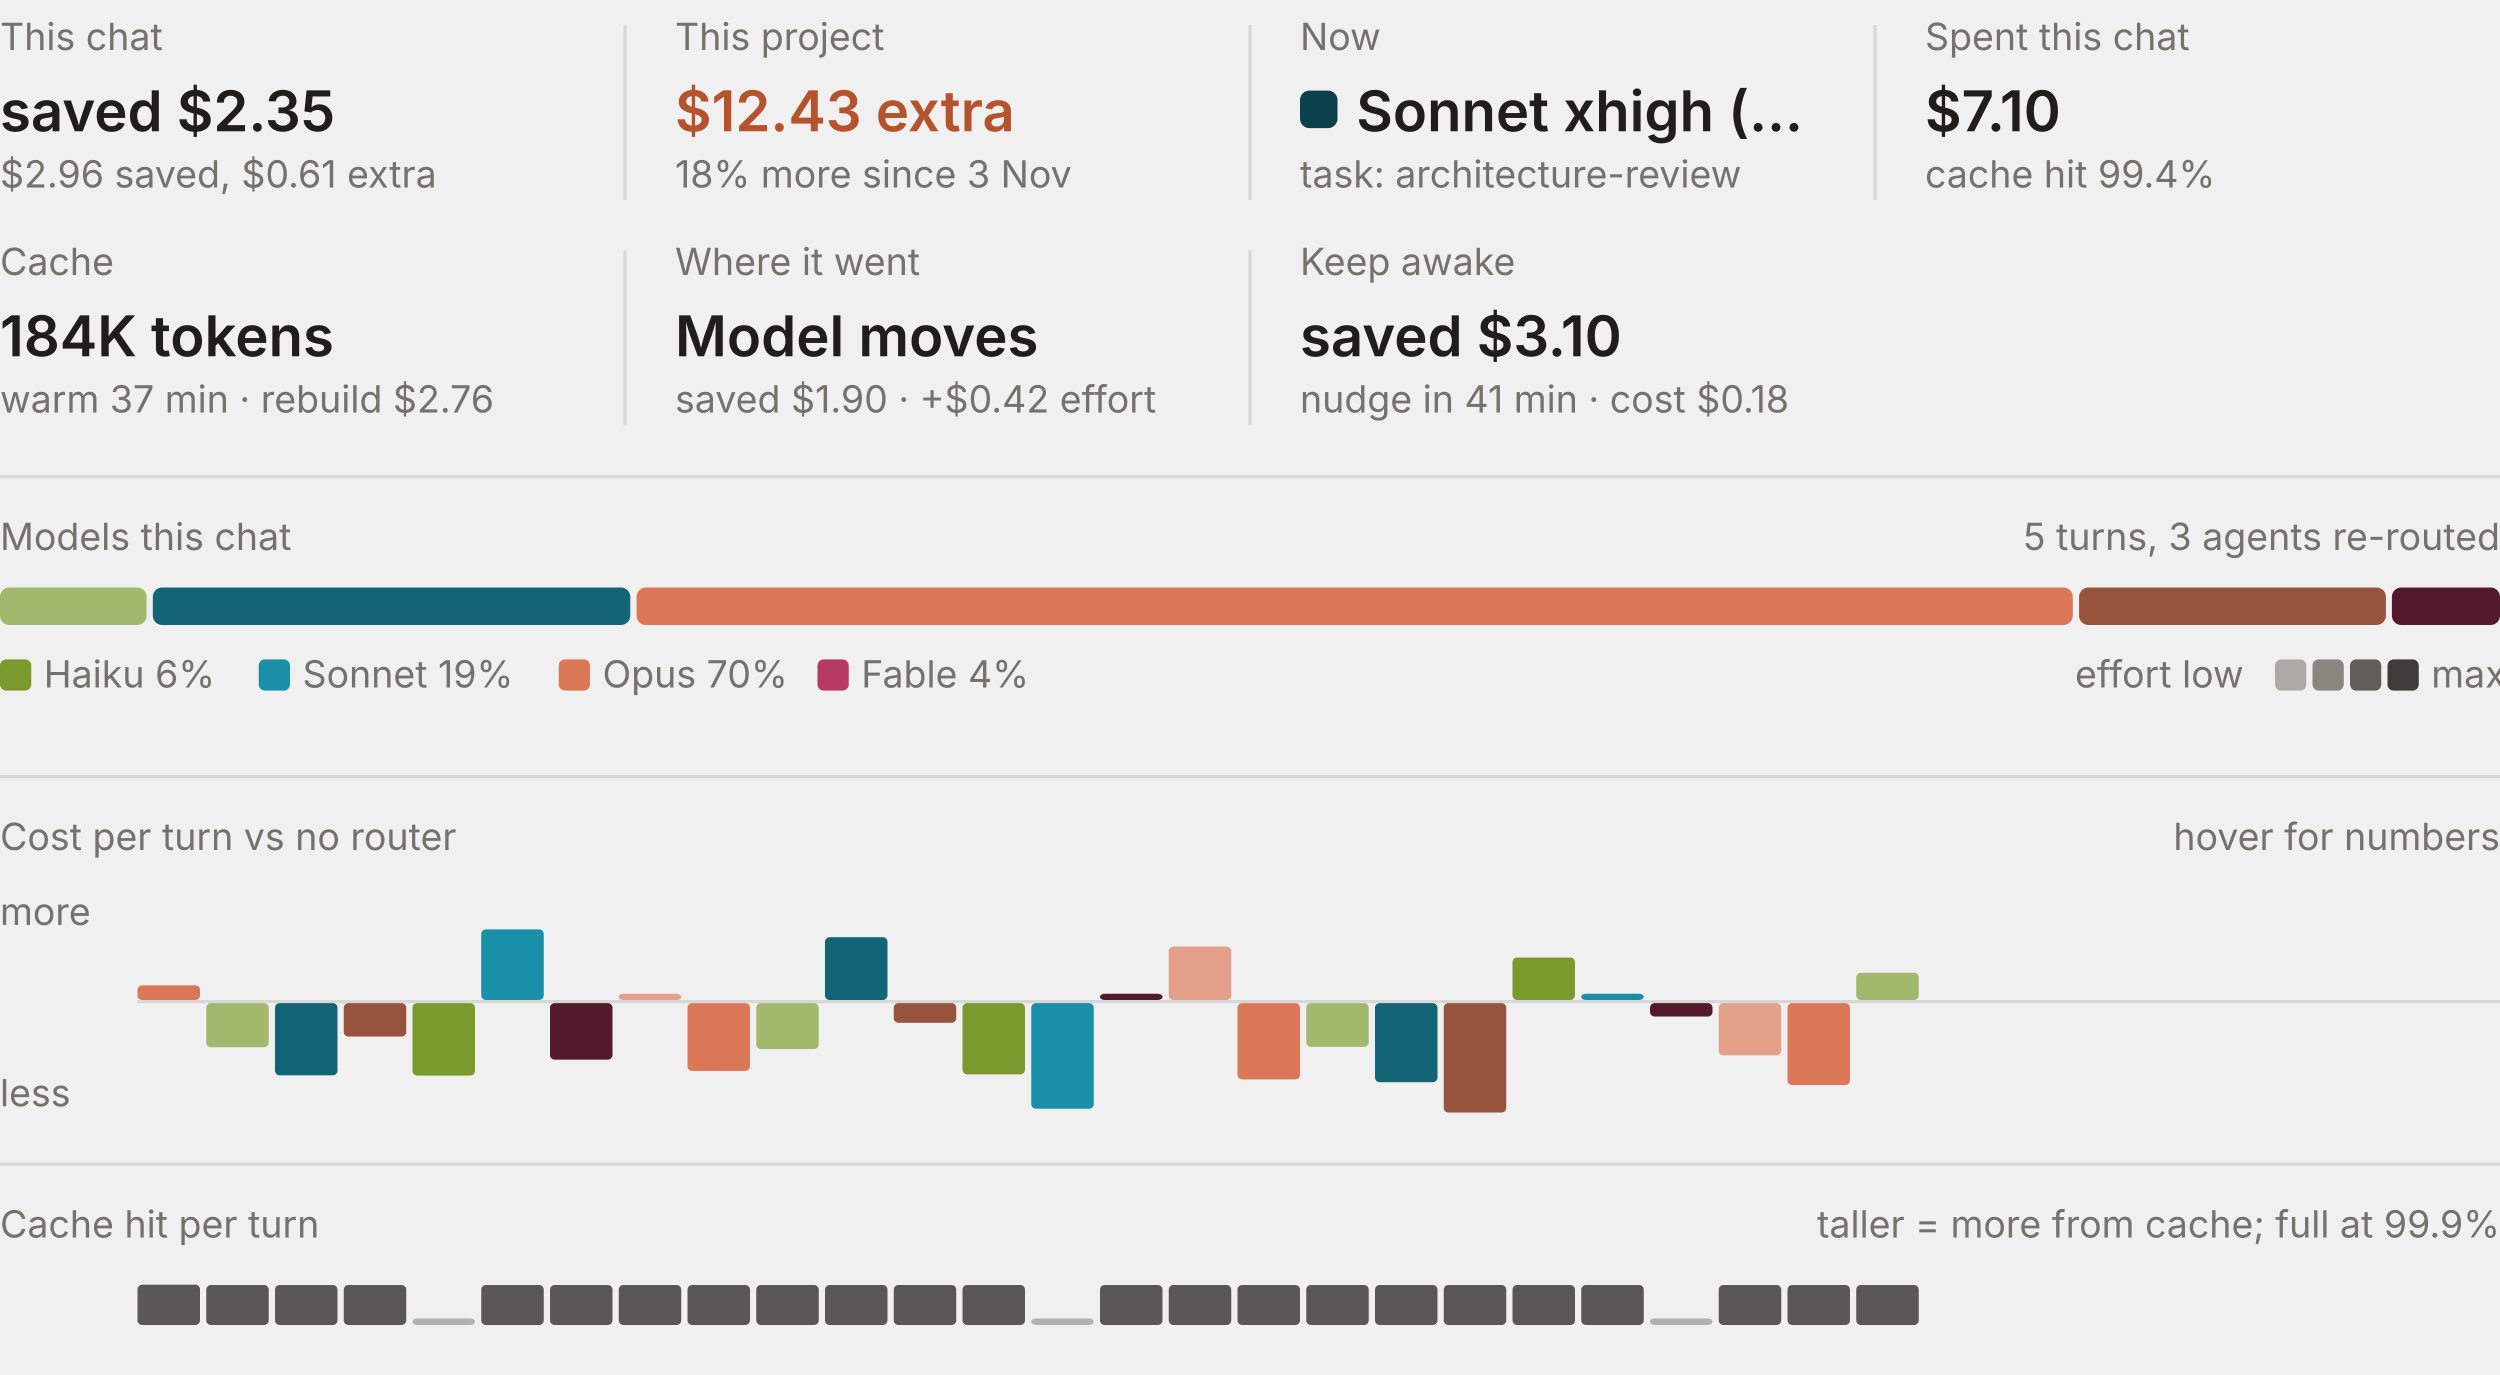
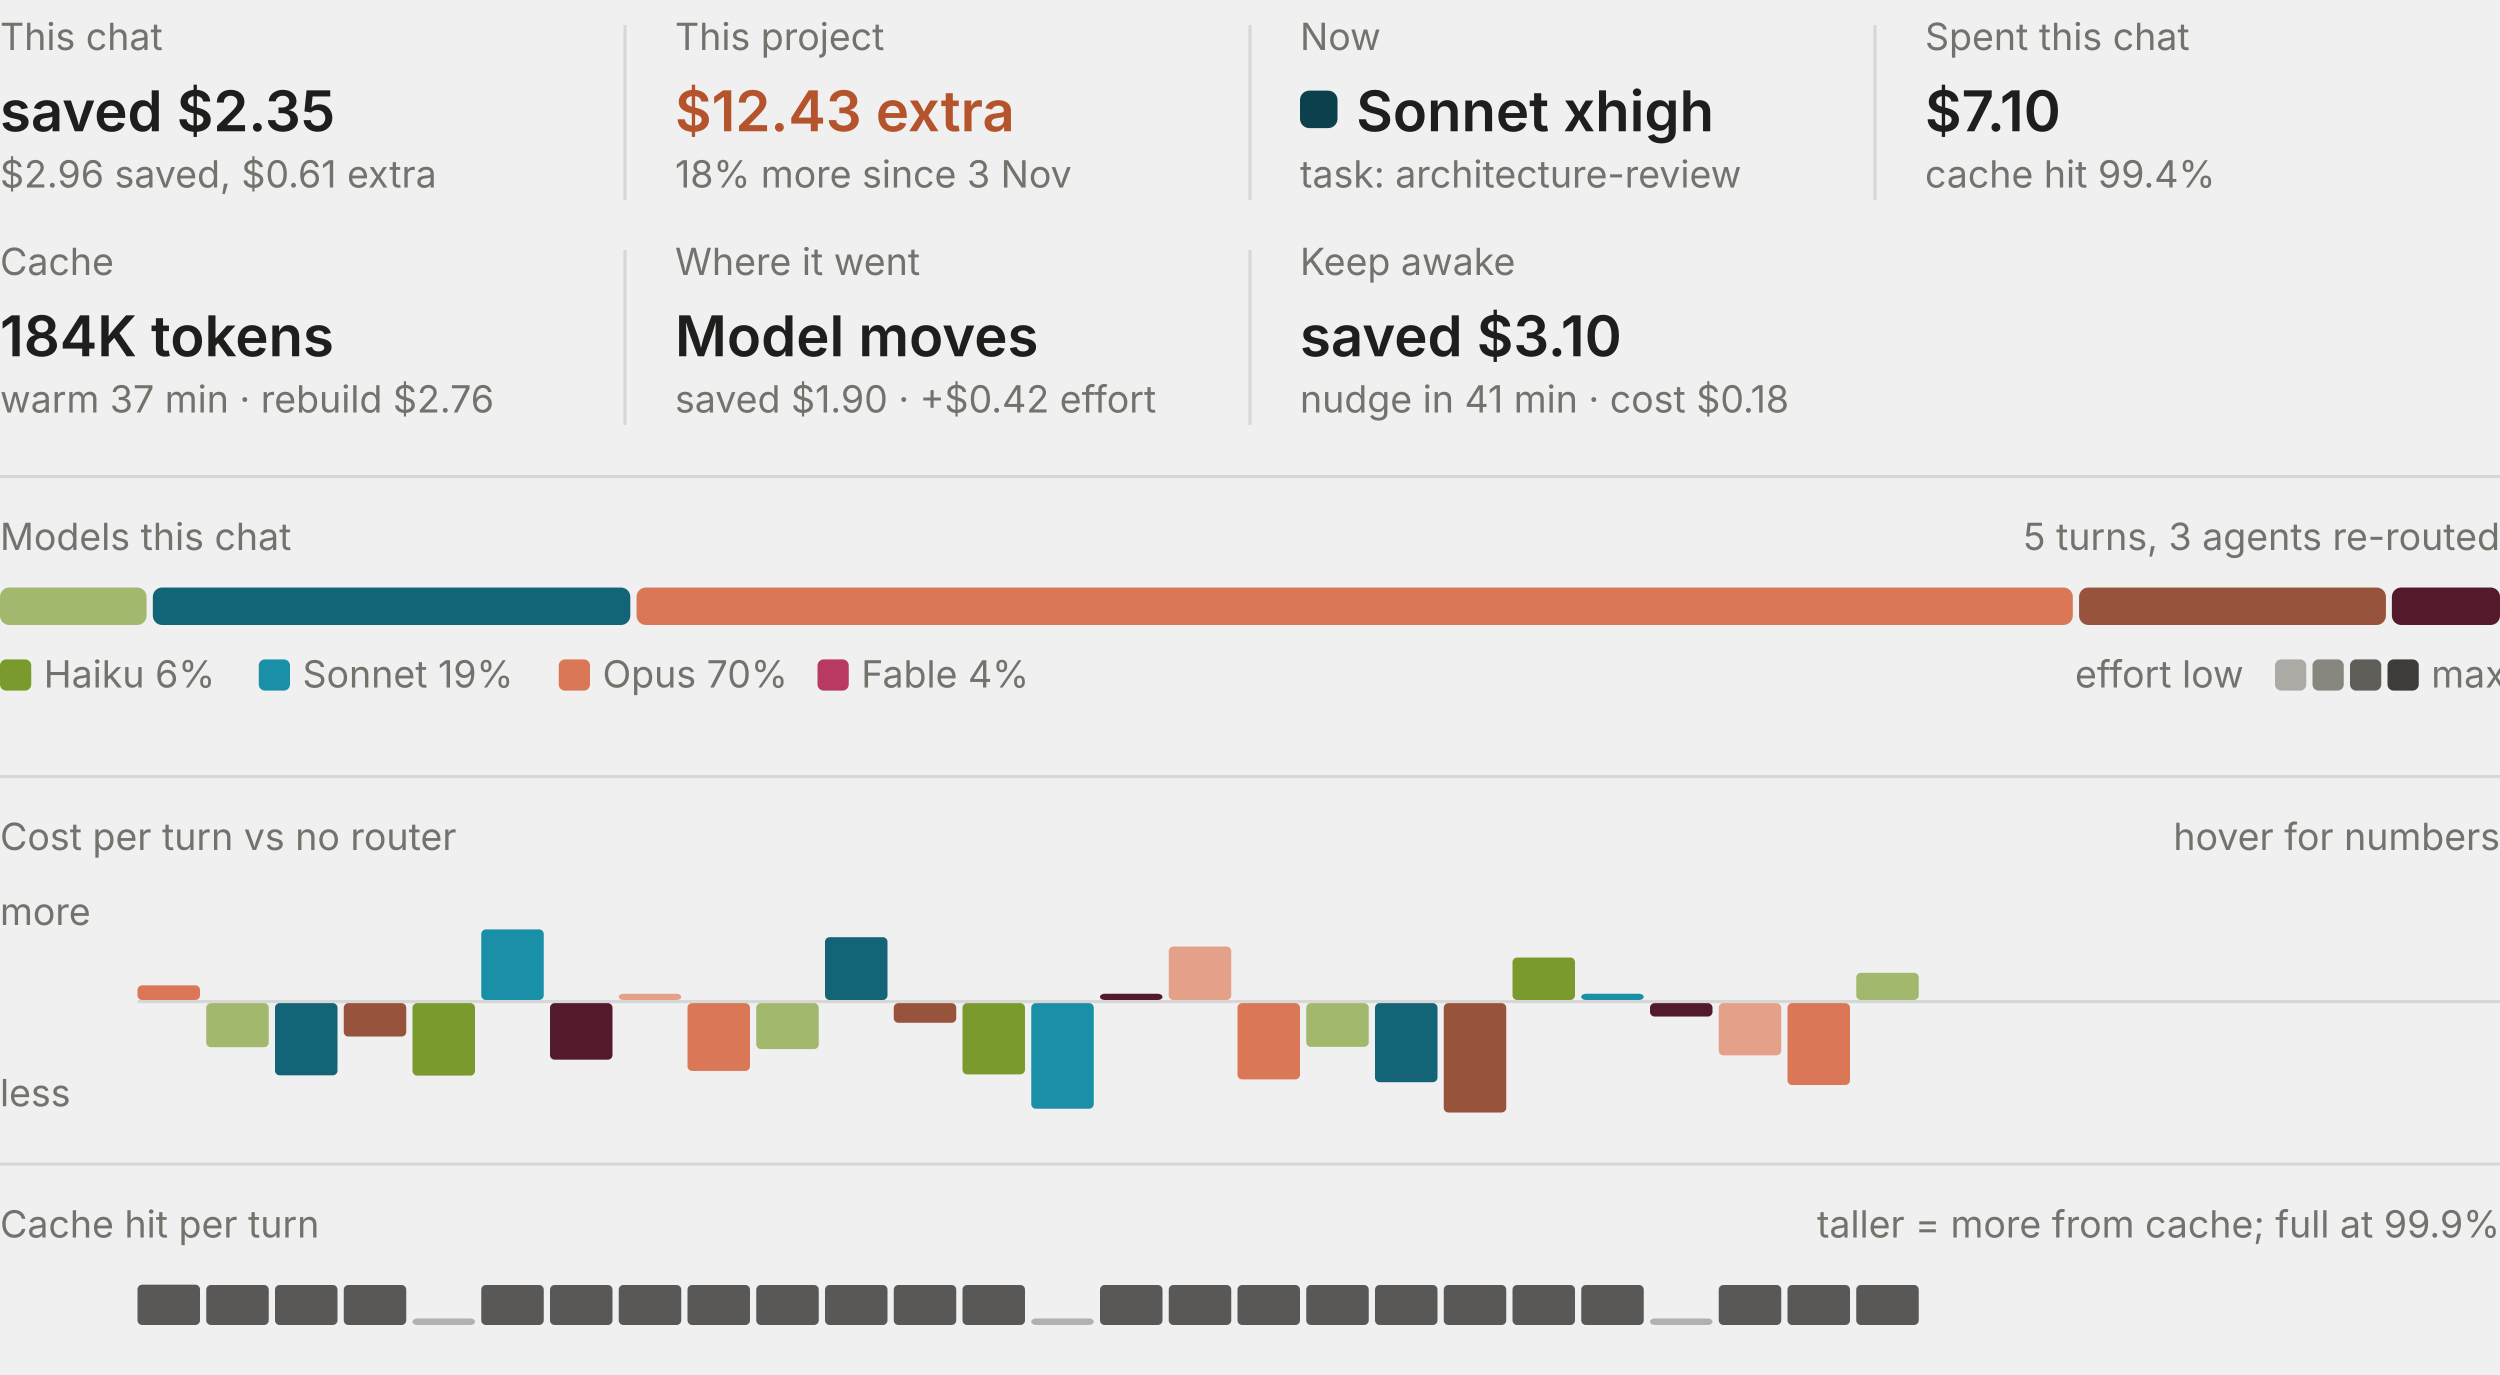
<svg xmlns="http://www.w3.org/2000/svg" width="800" height="440" viewBox="0 0 800 440">
  <style>.l,.s{fill:#73726c;font:12px -apple-system, BlinkMacSystemFont, 'Segoe UI', system-ui, sans-serif}.l,.s,.v{pointer-events:none}.v{fill:#1f1e1d;font:600 18px -apple-system, BlinkMacSystemFont, 'Segoe UI', system-ui, sans-serif}.d{stroke:#1f1e1d;stroke-opacity:.12}.v.x{fill:#b4532c}.c{fill:#1f1e1d}.hit{fill:transparent}@media (prefers-color-scheme:dark){.l,.s{fill:#a3a29b}.v{fill:#ecebe6}.d{stroke:#fff;stroke-opacity:.14}.v.x{fill:#e5906f}.c{fill:#ecebe6}}.m-haiku-0{fill:#a2b86d}.m-haiku-1{fill:#7A9A2E}.m-haiku-2{fill:#556c20}.m-haiku-3{fill:#374515}.m-sonnet-0{fill:#5fb1c2}.m-sonnet-1{fill:#1A8FA8}.m-sonnet-2{fill:#126476}.m-sonnet-3{fill:#0c404c}.m-opus-0{fill:#e4a089}.m-opus-1{fill:#D97757}.m-opus-2{fill:#98533d}.m-opus-3{fill:#623627}.m-fable-0{fill:#cd7591}.m-fable-1{fill:#B83A62}.m-fable-2{fill:#812945}.m-fable-3{fill:#531a2c}.m-other-0{fill:#abaaa5}.m-other-1{fill:#87867f}.m-other-2{fill:#5f5e59}.m-other-3{fill:#3d3c39}@media (prefers-color-scheme:dark){.m-haiku-0{fill:#b9cc90}.m-haiku-1{fill:#80A236}.m-haiku-2{fill:#5c7527}.m-haiku-3{fill:#40511b}.m-sonnet-0{fill:#86c4d2}.m-sonnet-1{fill:#2394AE}.m-sonnet-2{fill:#196b7d}.m-sonnet-3{fill:#124a57}.m-opus-0{fill:#e6b599}.m-opus-1{fill:#D27946}.m-opus-2{fill:#975732}.m-opus-3{fill:#693d23}.m-fable-0{fill:#dc95b1}.m-fable-1{fill:#BF3F72}.m-fable-2{fill:#8a2d52}.m-fable-3{fill:#602039}.m-other-0{fill:#ccccc8}.m-other-1{fill:#a3a29b}.m-other-2{fill:#757570}.m-other-3{fill:#52514e}.m-haiku-2{stroke:#ffffff73;stroke-width:1}.m-haiku-3{stroke:#ffffff73;stroke-width:1}.m-sonnet-2{stroke:#ffffff73;stroke-width:1}.m-sonnet-3{stroke:#ffffff73;stroke-width:1}.m-opus-2{stroke:#ffffff73;stroke-width:1}.m-opus-3{stroke:#ffffff73;stroke-width:1}.m-fable-2{stroke:#ffffff73;stroke-width:1}.m-fable-3{stroke:#ffffff73;stroke-width:1}.m-other-2{stroke:#ffffff73;stroke-width:1}.m-other-3{stroke:#ffffff73;stroke-width:1}}</style>
  <g>
    <rect class="hit" x="0" y="0" width="184" height="72" />
  </g>
  <text class="l" x="0" y="16">This chat</text>
  <text class="v" x="0" y="42">saved $2.35</text>
  <text class="s" x="0" y="60">$2.96 saved, $0.61 extra</text>
  <line class="d" x1="200" y1="8" x2="200" y2="64" />
  <g>
    <rect class="hit" x="216" y="0" width="184" height="72" />
  </g>
  <text class="l" x="216" y="16">This project</text>
  <text class="v x" x="216" y="42">$12.43 extra</text>
  <text class="s" x="216" y="60">18% more since 3 Nov</text>
  <line class="d" x1="400" y1="8" x2="400" y2="64" />
  <g>
    <rect class="hit" x="416" y="0" width="184" height="72" />
  </g>
  <text class="l" x="416" y="16">Now</text>
  <rect class="m-sonnet-3" x="416" y="29" width="12" height="12" rx="3" />
-   <text class="v" x="434" y="42">Sonnet xhigh (…</text>
+   <text class="v" x="434" y="42">Sonnet xhigh</text>
  <text class="s" x="416" y="60">task: architecture-review</text>
  <line class="d" x1="600" y1="8" x2="600" y2="64" />
  <g>
    <rect class="hit" x="616" y="0" width="184" height="72" />
  </g>
  <text class="l" x="616" y="16">Spent this chat</text>
  <text class="v" x="616" y="42">$7.10</text>
  <text class="s" x="616" y="60">cache hit 99.4%</text>
  <g>
    <rect class="hit" x="0" y="72" width="184" height="72" />
  </g>
  <text class="l" x="0" y="88">Cache</text>
  <text class="v" x="0" y="114">184K tokens</text>
  <text class="s" x="0" y="132">warm 37 min · rebuild $2.76</text>
  <line class="d" x1="200" y1="80" x2="200" y2="136" />
  <g>
    <rect class="hit" x="216" y="72" width="184" height="72" />
  </g>
  <text class="l" x="216" y="88">Where it went</text>
  <text class="v" x="216" y="114">Model moves</text>
  <text class="s" x="216" y="132">saved $1.90 · +$0.42 effort</text>
  <line class="d" x1="400" y1="80" x2="400" y2="136" />
  <g>
    <rect class="hit" x="416" y="72" width="184" height="72" />
  </g>
  <text class="l" x="416" y="88">Keep awake</text>
  <text class="v" x="416" y="114">saved $3.10</text>
  <text class="s" x="416" y="132">nudge in 41 min · cost $0.18</text>
  <line class="d" x1="0" y1="152.5" x2="800" y2="152.5" />
  <text class="l" x="0" y="176">Models this chat</text>
  <text class="s" x="800" y="176" text-anchor="end">5 turns, 3 agents re-routed</text>
  <g>
    <rect class="hit" x="0.0" y="184" width="46.9" height="20" />
    <rect class="m-haiku-0" x="0.0" y="188" width="46.9" height="12" rx="3" />
  </g>
  <g>
    <rect class="hit" x="48.9" y="184" width="152.8" height="20" />
    <rect class="m-sonnet-2" x="48.9" y="188" width="152.8" height="12" rx="3" />
  </g>
  <g>
    <rect class="hit" x="203.7" y="184" width="459.6" height="20" />
    <rect class="m-opus-1" x="203.7" y="188" width="459.6" height="12" rx="3" />
  </g>
  <g>
    <rect class="hit" x="665.3" y="184" width="98.2" height="20" />
    <rect class="m-opus-2" x="665.3" y="188" width="98.2" height="12" rx="3" />
  </g>
  <g>
    <rect class="hit" x="765.4" y="184" width="34.6" height="20" />
    <rect class="m-fable-3" x="765.4" y="188" width="34.6" height="12" rx="3" />
  </g>
  <rect class="m-haiku-1" x="0" y="211" width="10" height="10" rx="2" />
  <text class="s" x="14" y="220">Haiku 6%</text>
  <rect class="m-sonnet-1" x="82.8" y="211" width="10" height="10" rx="2" />
  <text class="s" x="96.8" y="220">Sonnet 19%</text>
  <rect class="m-opus-1" x="178.8" y="211" width="10" height="10" rx="2" />
  <text class="s" x="192.8" y="220">Opus 70%</text>
  <rect class="m-fable-1" x="261.6" y="211" width="10" height="10" rx="2" />
  <text class="s" x="275.6" y="220">Fable 4%</text>
  <g>
    <text class="s" x="664" y="220">effort low</text>
    <rect class="m-other-0" x="728" y="211" width="10" height="10" rx="2" />
    <rect class="m-other-1" x="740" y="211" width="10" height="10" rx="2" />
    <rect class="m-other-2" x="752" y="211" width="10" height="10" rx="2" />
    <rect class="m-other-3" x="764" y="211" width="10" height="10" rx="2" />
    <text class="s" x="778" y="220">max</text>
  </g>
  <line class="d" x1="0" y1="248.5" x2="800" y2="248.5" />
  <text class="l" x="0" y="272">Cost per turn vs no router</text>
  <text class="s" x="800" y="272" text-anchor="end">hover for numbers</text>
  <text class="s" x="0" y="296">more</text>
  <text class="s" x="0" y="354">less</text>
  <line class="d" x1="44" y1="320.5" x2="800" y2="320.5" />
  <g>
    <rect class="hit" x="44.0" y="284" width="20.0" height="72" />
    <rect class="m-opus-1" x="44.0" y="315.3" width="20.0" height="4.7" rx="1.5" />
  </g>
  <g>
    <rect class="c" x="44.0" y="411.1" width="20.0" height="12.9" rx="1.5" fill-opacity="0.72" />
  </g>
  <g>
    <rect class="hit" x="66.0" y="284" width="20.0" height="72" />
    <rect class="m-haiku-0" x="66.0" y="321.0" width="20.0" height="14.1" rx="1.5" />
  </g>
  <g>
    <rect class="c" x="66.0" y="411.2" width="20.0" height="12.8" rx="1.5" fill-opacity="0.72" />
  </g>
  <g>
    <rect class="hit" x="88.0" y="284" width="20.0" height="72" />
    <rect class="m-sonnet-2" x="88.0" y="321.0" width="20.0" height="23.1" rx="1.5" />
  </g>
  <g>
    <rect class="c" x="88.0" y="411.2" width="20.0" height="12.8" rx="1.5" fill-opacity="0.72" />
  </g>
  <g>
    <rect class="hit" x="110.0" y="284" width="20.0" height="72" />
    <rect class="m-opus-2" x="110.0" y="321.0" width="20.0" height="10.7" rx="1.5" />
  </g>
  <g>
    <rect class="c" x="110.0" y="411.2" width="20.0" height="12.8" rx="1.5" fill-opacity="0.72" />
  </g>
  <g>
    <rect class="hit" x="132.0" y="284" width="20.0" height="72" />
    <rect class="m-haiku-1" x="132.0" y="321.0" width="20.0" height="23.2" rx="1.5" />
  </g>
  <g>
    <rect class="c" x="132.0" y="421.9" width="20.0" height="2.1" rx="1.5" fill-opacity="0.30" />
  </g>
  <g>
    <rect class="hit" x="154.0" y="284" width="20.0" height="72" />
    <rect class="m-sonnet-1" x="154.0" y="297.4" width="20.0" height="22.6" rx="1.5" />
  </g>
  <g>
    <rect class="c" x="154.0" y="411.2" width="20.0" height="12.8" rx="1.5" fill-opacity="0.72" />
  </g>
  <g>
    <rect class="hit" x="176.0" y="284" width="20.0" height="72" />
    <rect class="m-fable-3" x="176.0" y="321.0" width="20.0" height="18.1" rx="1.5" />
  </g>
  <g>
    <rect class="c" x="176.0" y="411.2" width="20.0" height="12.8" rx="1.5" fill-opacity="0.72" />
  </g>
  <g>
    <rect class="hit" x="198.0" y="284" width="20.0" height="72" />
    <rect class="m-opus-0" x="198.0" y="318.0" width="20.0" height="2.0" rx="1.5" />
  </g>
  <g>
    <rect class="c" x="198.0" y="411.2" width="20.0" height="12.8" rx="1.5" fill-opacity="0.72" />
  </g>
  <g>
    <rect class="hit" x="220.0" y="284" width="20.0" height="72" />
    <rect class="m-opus-1" x="220.0" y="321.0" width="20.0" height="21.7" rx="1.5" />
  </g>
  <g>
    <rect class="c" x="220.0" y="411.2" width="20.0" height="12.8" rx="1.5" fill-opacity="0.72" />
  </g>
  <g>
    <rect class="hit" x="242.0" y="284" width="20.0" height="72" />
    <rect class="m-haiku-0" x="242.0" y="321.0" width="20.0" height="14.7" rx="1.5" />
  </g>
  <g>
    <rect class="c" x="242.0" y="411.2" width="20.0" height="12.8" rx="1.5" fill-opacity="0.72" />
  </g>
  <g>
    <rect class="hit" x="264.0" y="284" width="20.0" height="72" />
    <rect class="m-sonnet-2" x="264.0" y="299.9" width="20.0" height="20.1" rx="1.5" />
  </g>
  <g>
    <rect class="c" x="264.0" y="411.2" width="20.0" height="12.8" rx="1.5" fill-opacity="0.72" />
  </g>
  <g>
    <rect class="hit" x="286.0" y="284" width="20.0" height="72" />
    <rect class="m-opus-2" x="286.0" y="321.0" width="20.0" height="6.3" rx="1.5" />
  </g>
  <g>
    <rect class="c" x="286.0" y="411.2" width="20.0" height="12.8" rx="1.5" fill-opacity="0.72" />
  </g>
  <g>
    <rect class="hit" x="308.0" y="284" width="20.0" height="72" />
    <rect class="m-haiku-1" x="308.0" y="321.0" width="20.0" height="22.8" rx="1.5" />
  </g>
  <g>
    <rect class="c" x="308.0" y="411.2" width="20.0" height="12.8" rx="1.5" fill-opacity="0.72" />
  </g>
  <g>
    <rect class="hit" x="330.0" y="284" width="20.0" height="72" />
    <rect class="m-sonnet-1" x="330.0" y="321.0" width="20.0" height="33.8" rx="1.5" />
  </g>
  <g>
    <rect class="c" x="330.0" y="421.9" width="20.0" height="2.1" rx="1.5" fill-opacity="0.30" />
  </g>
  <g>
    <rect class="hit" x="352.0" y="284" width="20.0" height="72" />
    <rect class="m-fable-3" x="352.0" y="318.0" width="20.0" height="2.0" rx="1.5" />
  </g>
  <g>
    <rect class="c" x="352.0" y="411.2" width="20.0" height="12.8" rx="1.5" fill-opacity="0.72" />
  </g>
  <g>
    <rect class="hit" x="374.0" y="284" width="20.0" height="72" />
    <rect class="m-opus-0" x="374.0" y="302.9" width="20.0" height="17.1" rx="1.5" />
  </g>
  <g>
    <rect class="c" x="374.0" y="411.2" width="20.0" height="12.8" rx="1.5" fill-opacity="0.72" />
  </g>
  <g>
    <rect class="hit" x="396.0" y="284" width="20.0" height="72" />
    <rect class="m-opus-1" x="396.0" y="321.0" width="20.0" height="24.4" rx="1.5" />
  </g>
  <g>
    <rect class="c" x="396.0" y="411.2" width="20.0" height="12.8" rx="1.5" fill-opacity="0.72" />
  </g>
  <g>
    <rect class="hit" x="418.0" y="284" width="20.0" height="72" />
    <rect class="m-haiku-0" x="418.0" y="321.0" width="20.0" height="14.0" rx="1.5" />
  </g>
  <g>
    <rect class="c" x="418.0" y="411.2" width="20.0" height="12.8" rx="1.5" fill-opacity="0.72" />
  </g>
  <g>
    <rect class="hit" x="440.0" y="284" width="20.0" height="72" />
    <rect class="m-sonnet-2" x="440.0" y="321.0" width="20.0" height="25.3" rx="1.5" />
  </g>
  <g>
    <rect class="c" x="440.0" y="411.2" width="20.0" height="12.8" rx="1.5" fill-opacity="0.72" />
  </g>
  <g>
    <rect class="hit" x="462.0" y="284" width="20.0" height="72" />
    <rect class="m-opus-2" x="462.0" y="321.0" width="20.0" height="35.0" rx="1.5" />
  </g>
  <g>
    <rect class="c" x="462.0" y="411.2" width="20.0" height="12.8" rx="1.5" fill-opacity="0.72" />
  </g>
  <g>
    <rect class="hit" x="484.0" y="284" width="20.0" height="72" />
    <rect class="m-haiku-1" x="484.0" y="306.4" width="20.0" height="13.6" rx="1.5" />
  </g>
  <g>
    <rect class="c" x="484.0" y="411.2" width="20.0" height="12.8" rx="1.5" fill-opacity="0.72" />
  </g>
  <g>
    <rect class="hit" x="506.0" y="284" width="20.0" height="72" />
    <rect class="m-sonnet-1" x="506.0" y="318.0" width="20.0" height="2.0" rx="1.5" />
  </g>
  <g>
    <rect class="c" x="506.0" y="411.2" width="20.0" height="12.8" rx="1.5" fill-opacity="0.72" />
  </g>
  <g>
    <rect class="hit" x="528.0" y="284" width="20.0" height="72" />
    <rect class="m-fable-3" x="528.0" y="321.0" width="20.0" height="4.3" rx="1.5" />
  </g>
  <g>
    <rect class="c" x="528.0" y="421.9" width="20.0" height="2.1" rx="1.5" fill-opacity="0.30" />
  </g>
  <g>
    <rect class="hit" x="550.0" y="284" width="20.0" height="72" />
    <rect class="m-opus-0" x="550.0" y="321.0" width="20.0" height="16.7" rx="1.5" />
  </g>
  <g>
    <rect class="c" x="550.0" y="411.2" width="20.0" height="12.8" rx="1.5" fill-opacity="0.72" />
  </g>
  <g>
    <rect class="hit" x="572.0" y="284" width="20.0" height="72" />
    <rect class="m-opus-1" x="572.0" y="321.0" width="20.0" height="26.2" rx="1.5" />
  </g>
  <g>
    <rect class="c" x="572.0" y="411.2" width="20.0" height="12.8" rx="1.5" fill-opacity="0.72" />
  </g>
  <g>
    <rect class="hit" x="594.0" y="284" width="20.0" height="72" />
    <rect class="m-haiku-0" x="594.0" y="311.3" width="20.0" height="8.7" rx="1.5" />
  </g>
  <g>
    <rect class="c" x="594.0" y="411.2" width="20.0" height="12.8" rx="1.5" fill-opacity="0.72" />
  </g>
  <line class="d" x1="0" y1="372.5" x2="800" y2="372.5" />
  <text class="l" x="0" y="396">Cache hit per turn</text>
  <text class="s" x="800" y="396" text-anchor="end">taller = more from cache; full at 99.9%</text>
</svg>
